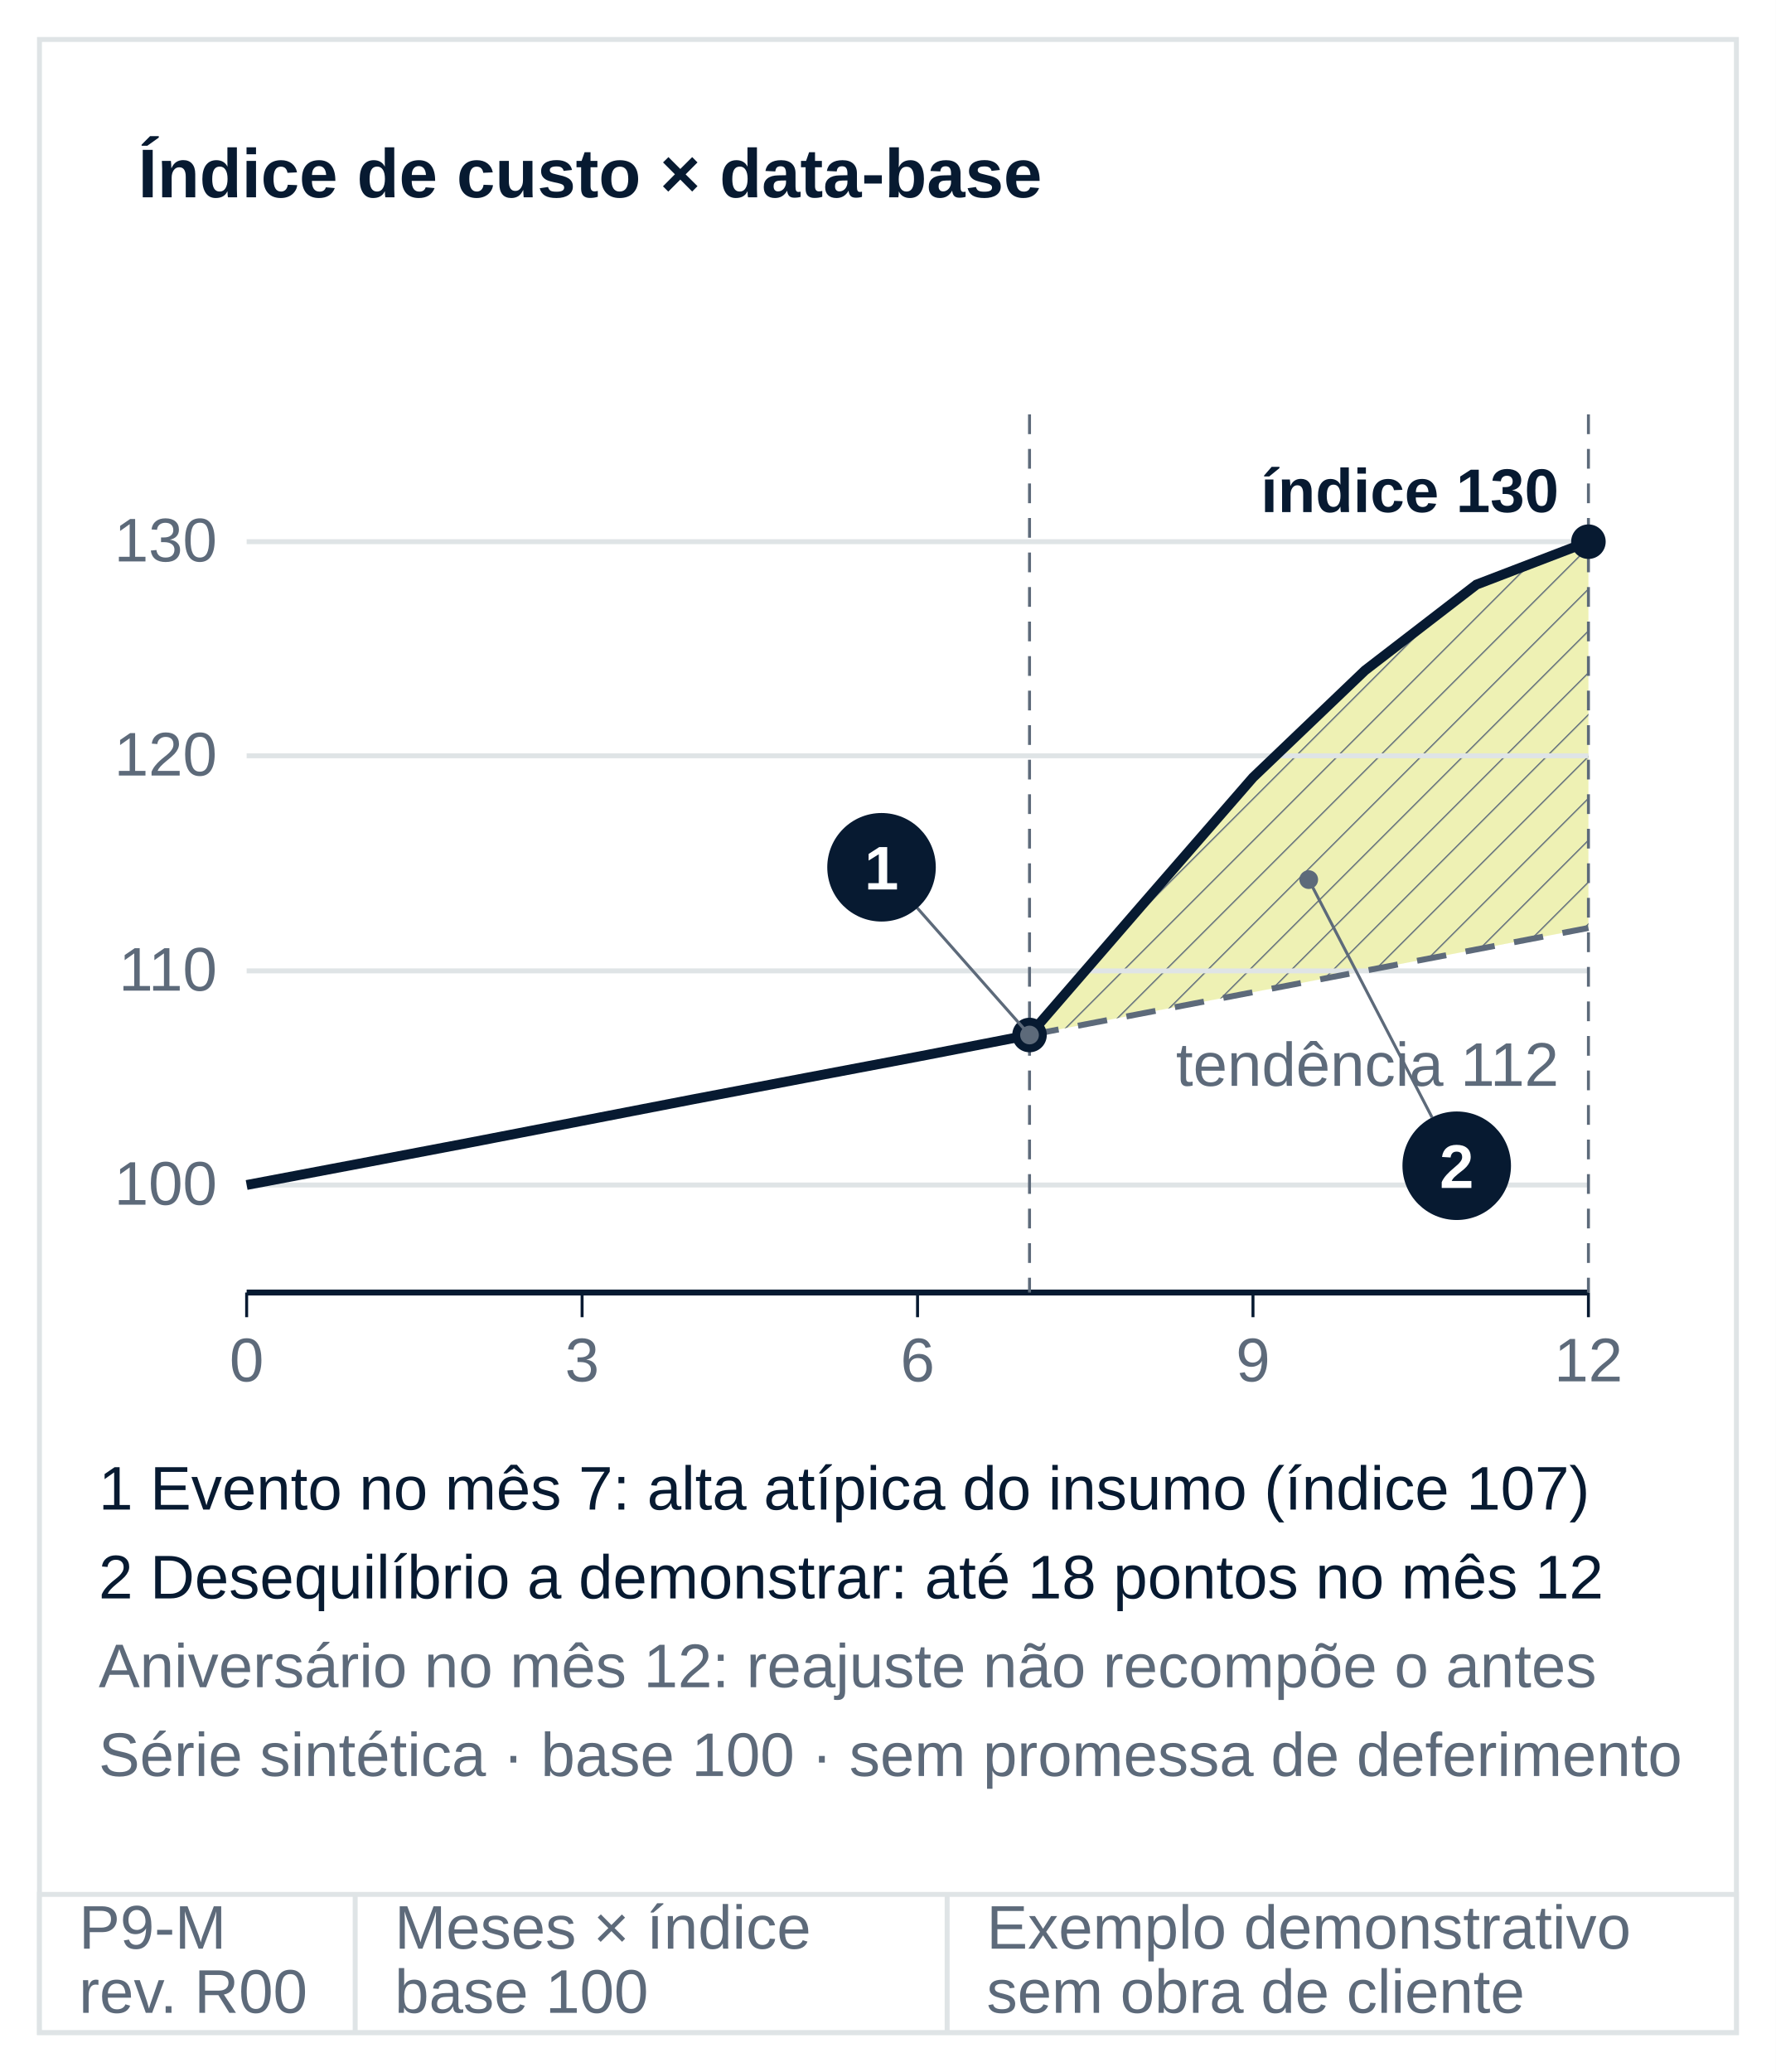
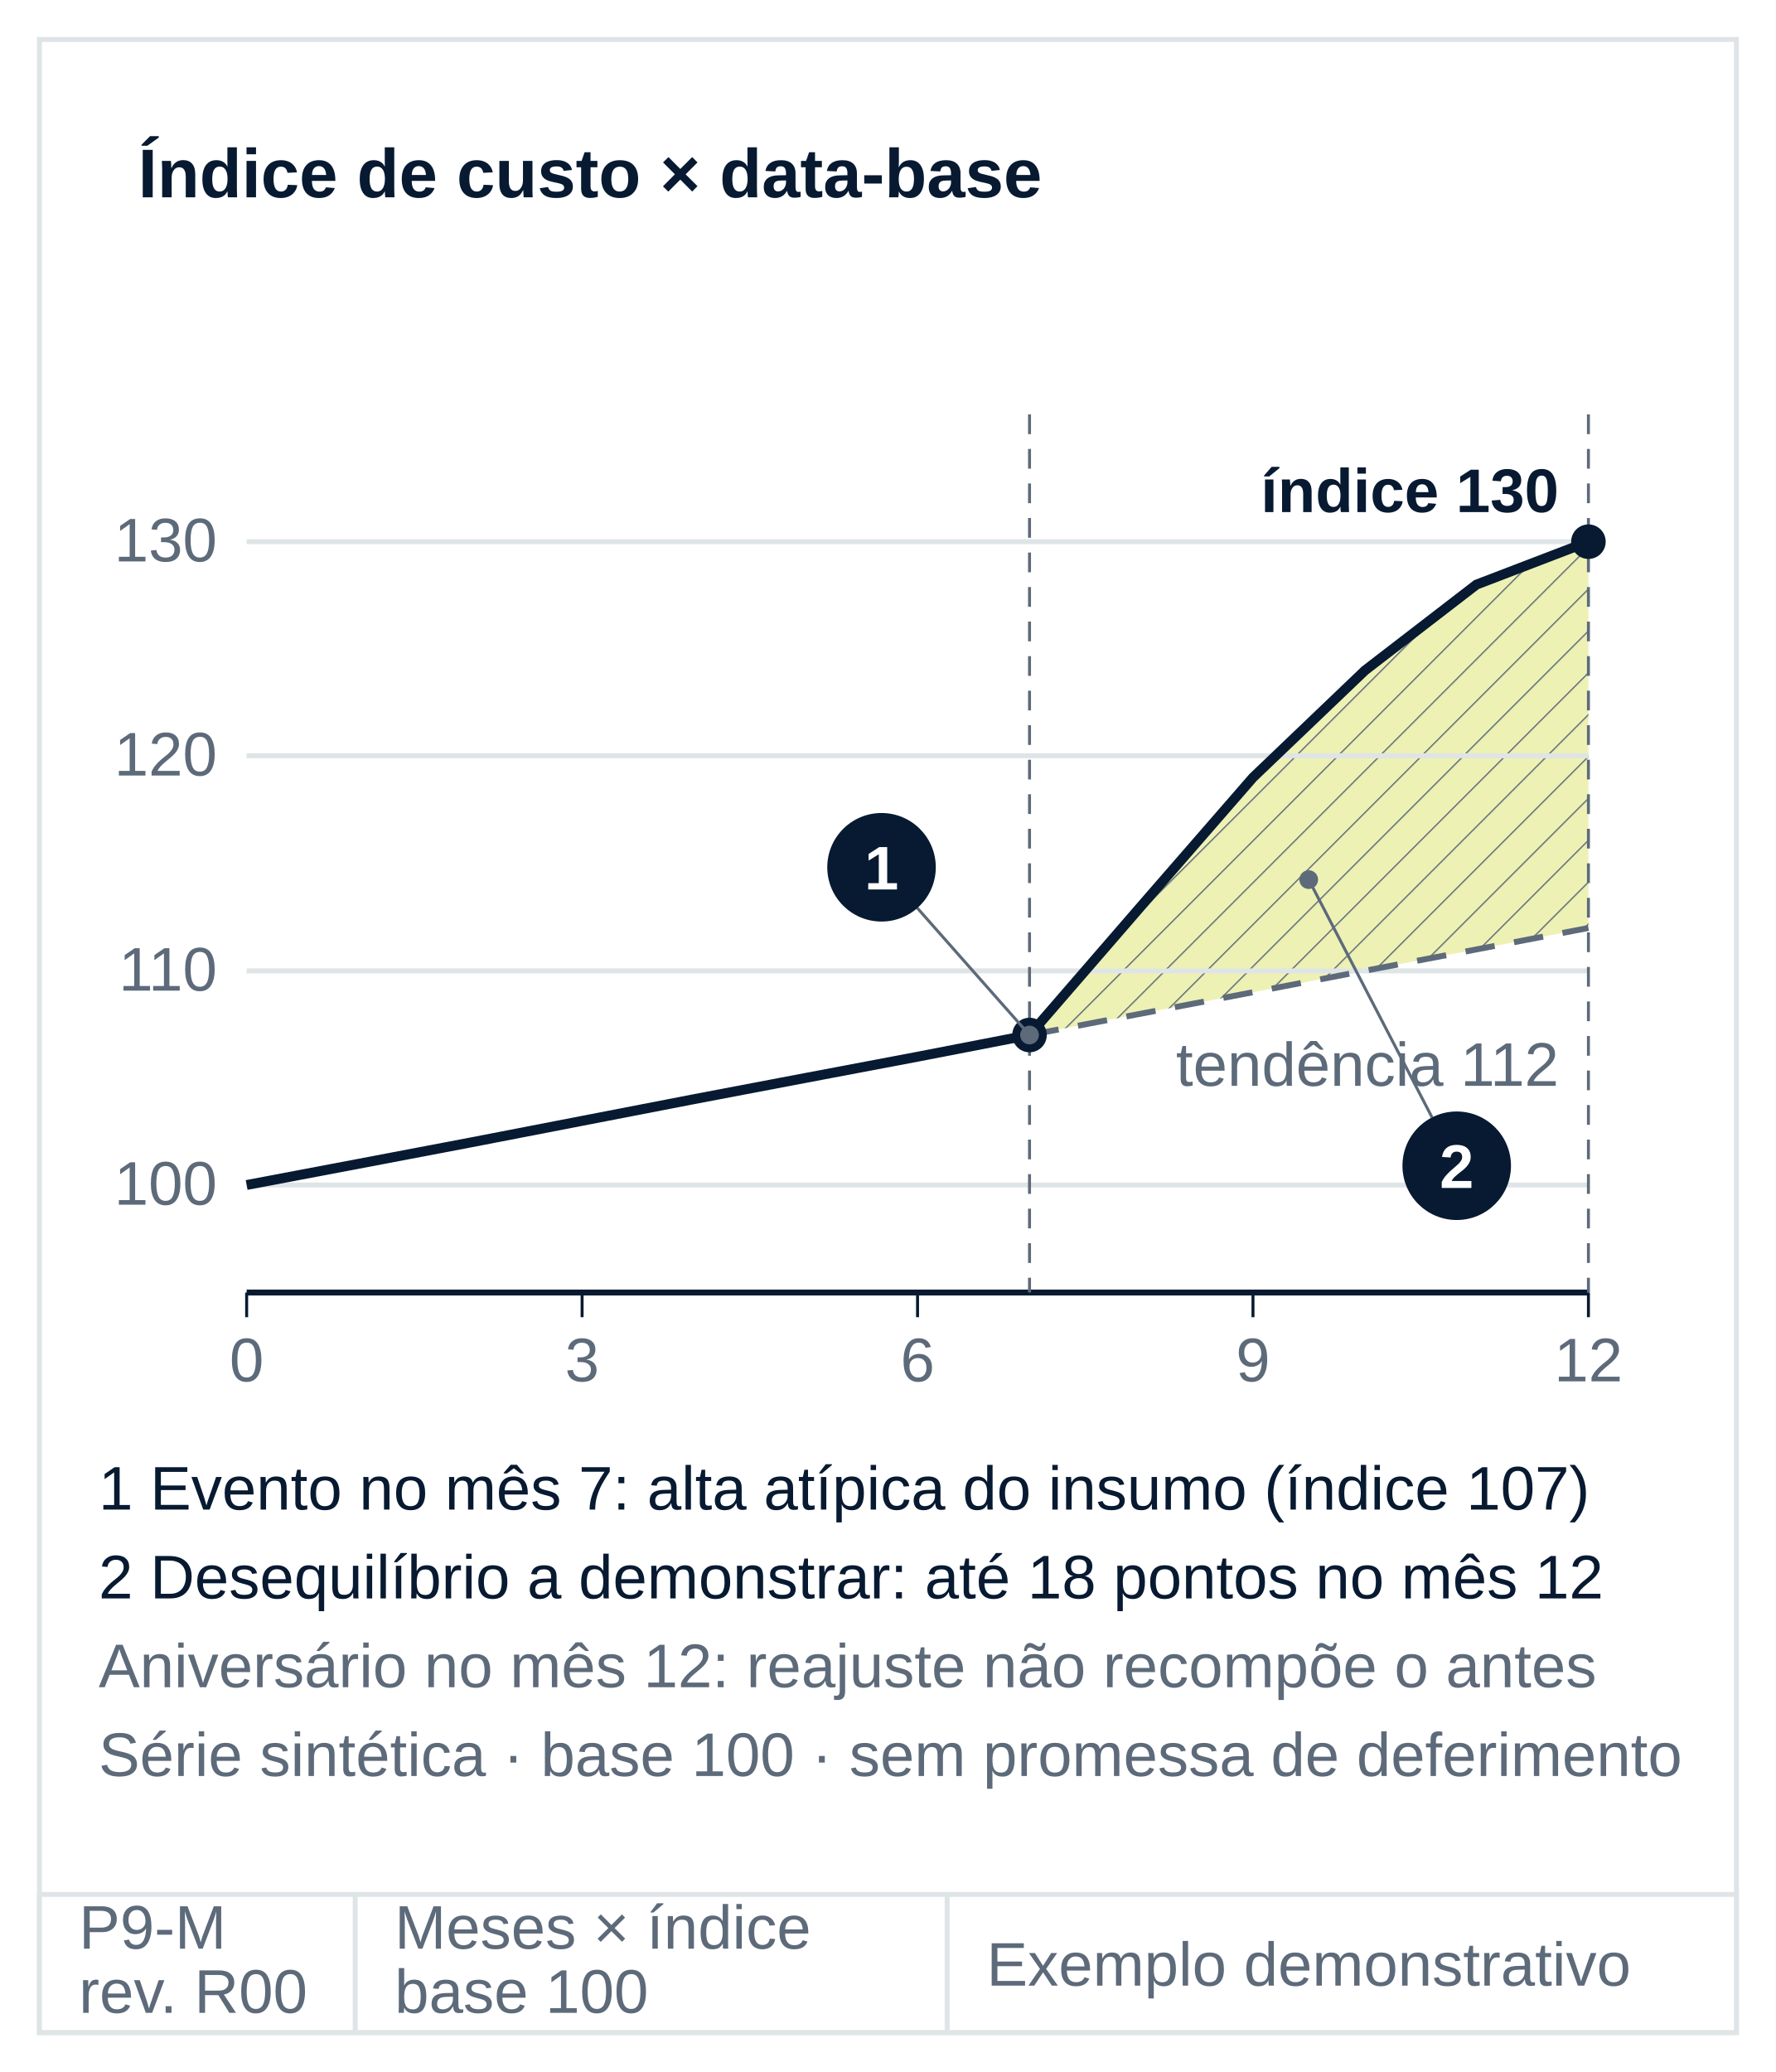
<svg xmlns="http://www.w3.org/2000/svg" viewBox="0 0 360 420" role="img" aria-labelledby="reequilibrio-curva-mobile-title reequilibrio-curva-mobile-desc" font-family="Archivo Var, Arial, Helvetica, sans-serif" fill="#071a31">
  <rect x="0" y="0" width="360" height="420" fill="#ffffff" />
  <rect x="8" y="8" width="344" height="404" fill="#ffffff" stroke="#dfe4e6" />
  <text x="28" y="40" font-size="14" font-weight="650">Índice de custo × data-base</text>
  <defs>
    <pattern id="reequilibrio-curva-m-h5d6a" width="6" height="6" patternUnits="userSpaceOnUse" patternTransform="rotate(45)">
      <path d="M0 0V6" stroke="#5d6a7a" stroke-width="0.5" />
    </pattern>
  </defs>
  <path d="M208.7 209.8L231.3 183.7L254 157.6L276.7 135.9L299.3 118.5L322 109.8L322 188.1L208.7 209.8Z" fill="#ced62a" fill-opacity=".35" />
  <path d="M208.7 209.8L231.3 183.7L254 157.6L276.7 135.9L299.3 118.5L322 109.8L322 188.1L208.7 209.8Z" fill="url(#reequilibrio-curva-m-h5d6a)" stroke="none" />
  <line x1="50" y1="262" x2="322" y2="262" stroke="#071a31" stroke-width="1.2" />
  <line x1="50" y1="262" x2="50" y2="267" stroke="#071a31" stroke-width="0.6" />
  <text x="50" y="280" font-size="12.5" fill="#5d6a7a" text-anchor="middle">0</text>
  <line x1="118" y1="262" x2="118" y2="267" stroke="#071a31" stroke-width="0.6" />
  <text x="118" y="280" font-size="12.5" fill="#5d6a7a" text-anchor="middle">3</text>
  <line x1="186" y1="262" x2="186" y2="267" stroke="#071a31" stroke-width="0.6" />
  <text x="186" y="280" font-size="12.5" fill="#5d6a7a" text-anchor="middle">6</text>
  <line x1="254" y1="262" x2="254" y2="267" stroke="#071a31" stroke-width="0.6" />
  <text x="254" y="280" font-size="12.5" fill="#5d6a7a" text-anchor="middle">9</text>
  <line x1="322" y1="262" x2="322" y2="267" stroke="#071a31" stroke-width="0.6" />
  <text x="322" y="280" font-size="12.5" fill="#5d6a7a" text-anchor="middle">12</text>
  <text x="44" y="244.2" font-size="12.5" fill="#5d6a7a" text-anchor="end">100</text>
  <line x1="50" y1="240.2" x2="322" y2="240.2" stroke="#dfe4e6" stroke-width="1" />
  <text x="44" y="200.8" font-size="12.5" fill="#5d6a7a" text-anchor="end">110</text>
  <line x1="50" y1="196.8" x2="322" y2="196.8" stroke="#dfe4e6" stroke-width="1" />
  <text x="44" y="157.2" font-size="12.5" fill="#5d6a7a" text-anchor="end">120</text>
  <line x1="50" y1="153.2" x2="322" y2="153.2" stroke="#dfe4e6" stroke-width="1" />
  <text x="44" y="113.8" font-size="12.5" fill="#5d6a7a" text-anchor="end">130</text>
  <line x1="50" y1="109.8" x2="322" y2="109.8" stroke="#dfe4e6" stroke-width="1" />
  <line x1="208.7" y1="84" x2="208.7" y2="262" stroke="#5d6a7a" stroke-width="0.6" stroke-dasharray="4 3" />
  <line x1="322" y1="84" x2="322" y2="262" stroke="#5d6a7a" stroke-width="0.6" stroke-dasharray="4 3" />
  <path d="M208.7 209.8L322 188.1" fill="none" stroke="#5d6a7a" stroke-width="1.2" stroke-dasharray="6 4" />
  <path d="M50 240.2L72.7 235.9L95.3 231.6L118 227.2L140.7 222.8L163.3 218.5L186 214.2L208.7 209.8L231.3 183.7L254 157.6L276.7 135.9L299.3 118.5L322 109.8" fill="none" stroke="#071a31" stroke-width="2" />
  <circle cx="208.7" cy="209.8" r="3.5" fill="#071a31" />
  <circle cx="322" cy="109.8" r="3.5" fill="#071a31" />
  <text x="316" y="103.8" font-size="12.5" font-weight="650" text-anchor="end">índice 130</text>
  <text x="316" y="220.1" font-size="12.5" fill="#5d6a7a" text-anchor="end">tendência 112</text>
  <g stroke="#5d6a7a" stroke-width="0.6">
    <line x1="185.9" y1="184" x2="208.7" y2="209.8" />
    <circle cx="208.7" cy="209.8" r="1.6" fill="#5d6a7a" />
  </g>
  <g transform="translate(178.7 175.8)">
    <circle r="11" fill="#071a31" />
    <text y="4.5" text-anchor="middle" font-size="12.5" font-weight="700" fill="#ffffff">1</text>
  </g>
  <g stroke="#5d6a7a" stroke-width="0.6">
    <line x1="290.3" y1="226.5" x2="265.3" y2="178.3" />
    <circle cx="265.3" cy="178.3" r="1.6" fill="#5d6a7a" />
  </g>
  <g transform="translate(295.3 236.3)">
    <circle r="11" fill="#071a31" />
    <text y="4.5" text-anchor="middle" font-size="12.5" font-weight="700" fill="#ffffff">2</text>
  </g>
  <text x="20" y="306" font-size="12.5">1 Evento no mês 7: alta atípica do insumo (índice 107)</text>
  <text x="20" y="324" font-size="12.5">2 Desequilíbrio a demonstrar: até 18 pontos no mês 12</text>
  <text x="20" y="342" font-size="12.5" fill="#5d6a7a">Aniversário no mês 12: reajuste não recompõe o antes</text>
  <text x="20" y="360" font-size="12.5" fill="#5d6a7a">Série sintética · base 100 · sem promessa de deferimento</text>
  <g id="reequilibrio-curva-m-carimbo">
    <rect x="8" y="384" width="344" height="28" fill="#ffffff" stroke="#dfe4e6" />
    <line x1="72" y1="384" x2="72" y2="412" stroke="#dfe4e6" />
    <line x1="192" y1="384" x2="192" y2="412" stroke="#dfe4e6" />
    <text x="16" y="395" font-size="12.5" fill="#5d6a7a">P9-M</text>
    <text x="16" y="408" font-size="12.5" fill="#5d6a7a">rev. R00</text>
    <text x="80" y="395" font-size="12.5" fill="#5d6a7a">Meses × índice</text>
    <text x="80" y="408" font-size="12.5" fill="#5d6a7a">base 100</text>
-     <text x="200" y="395" font-size="12.5" fill="#5d6a7a">Exemplo demonstrativo</text>
-     <text x="200" y="408" font-size="12.5" fill="#5d6a7a">sem obra de cliente</text>
+     <text x="200" y="402.5" font-size="12.5" fill="#5d6a7a">Exemplo demonstrativo</text>
  </g>
</svg>
